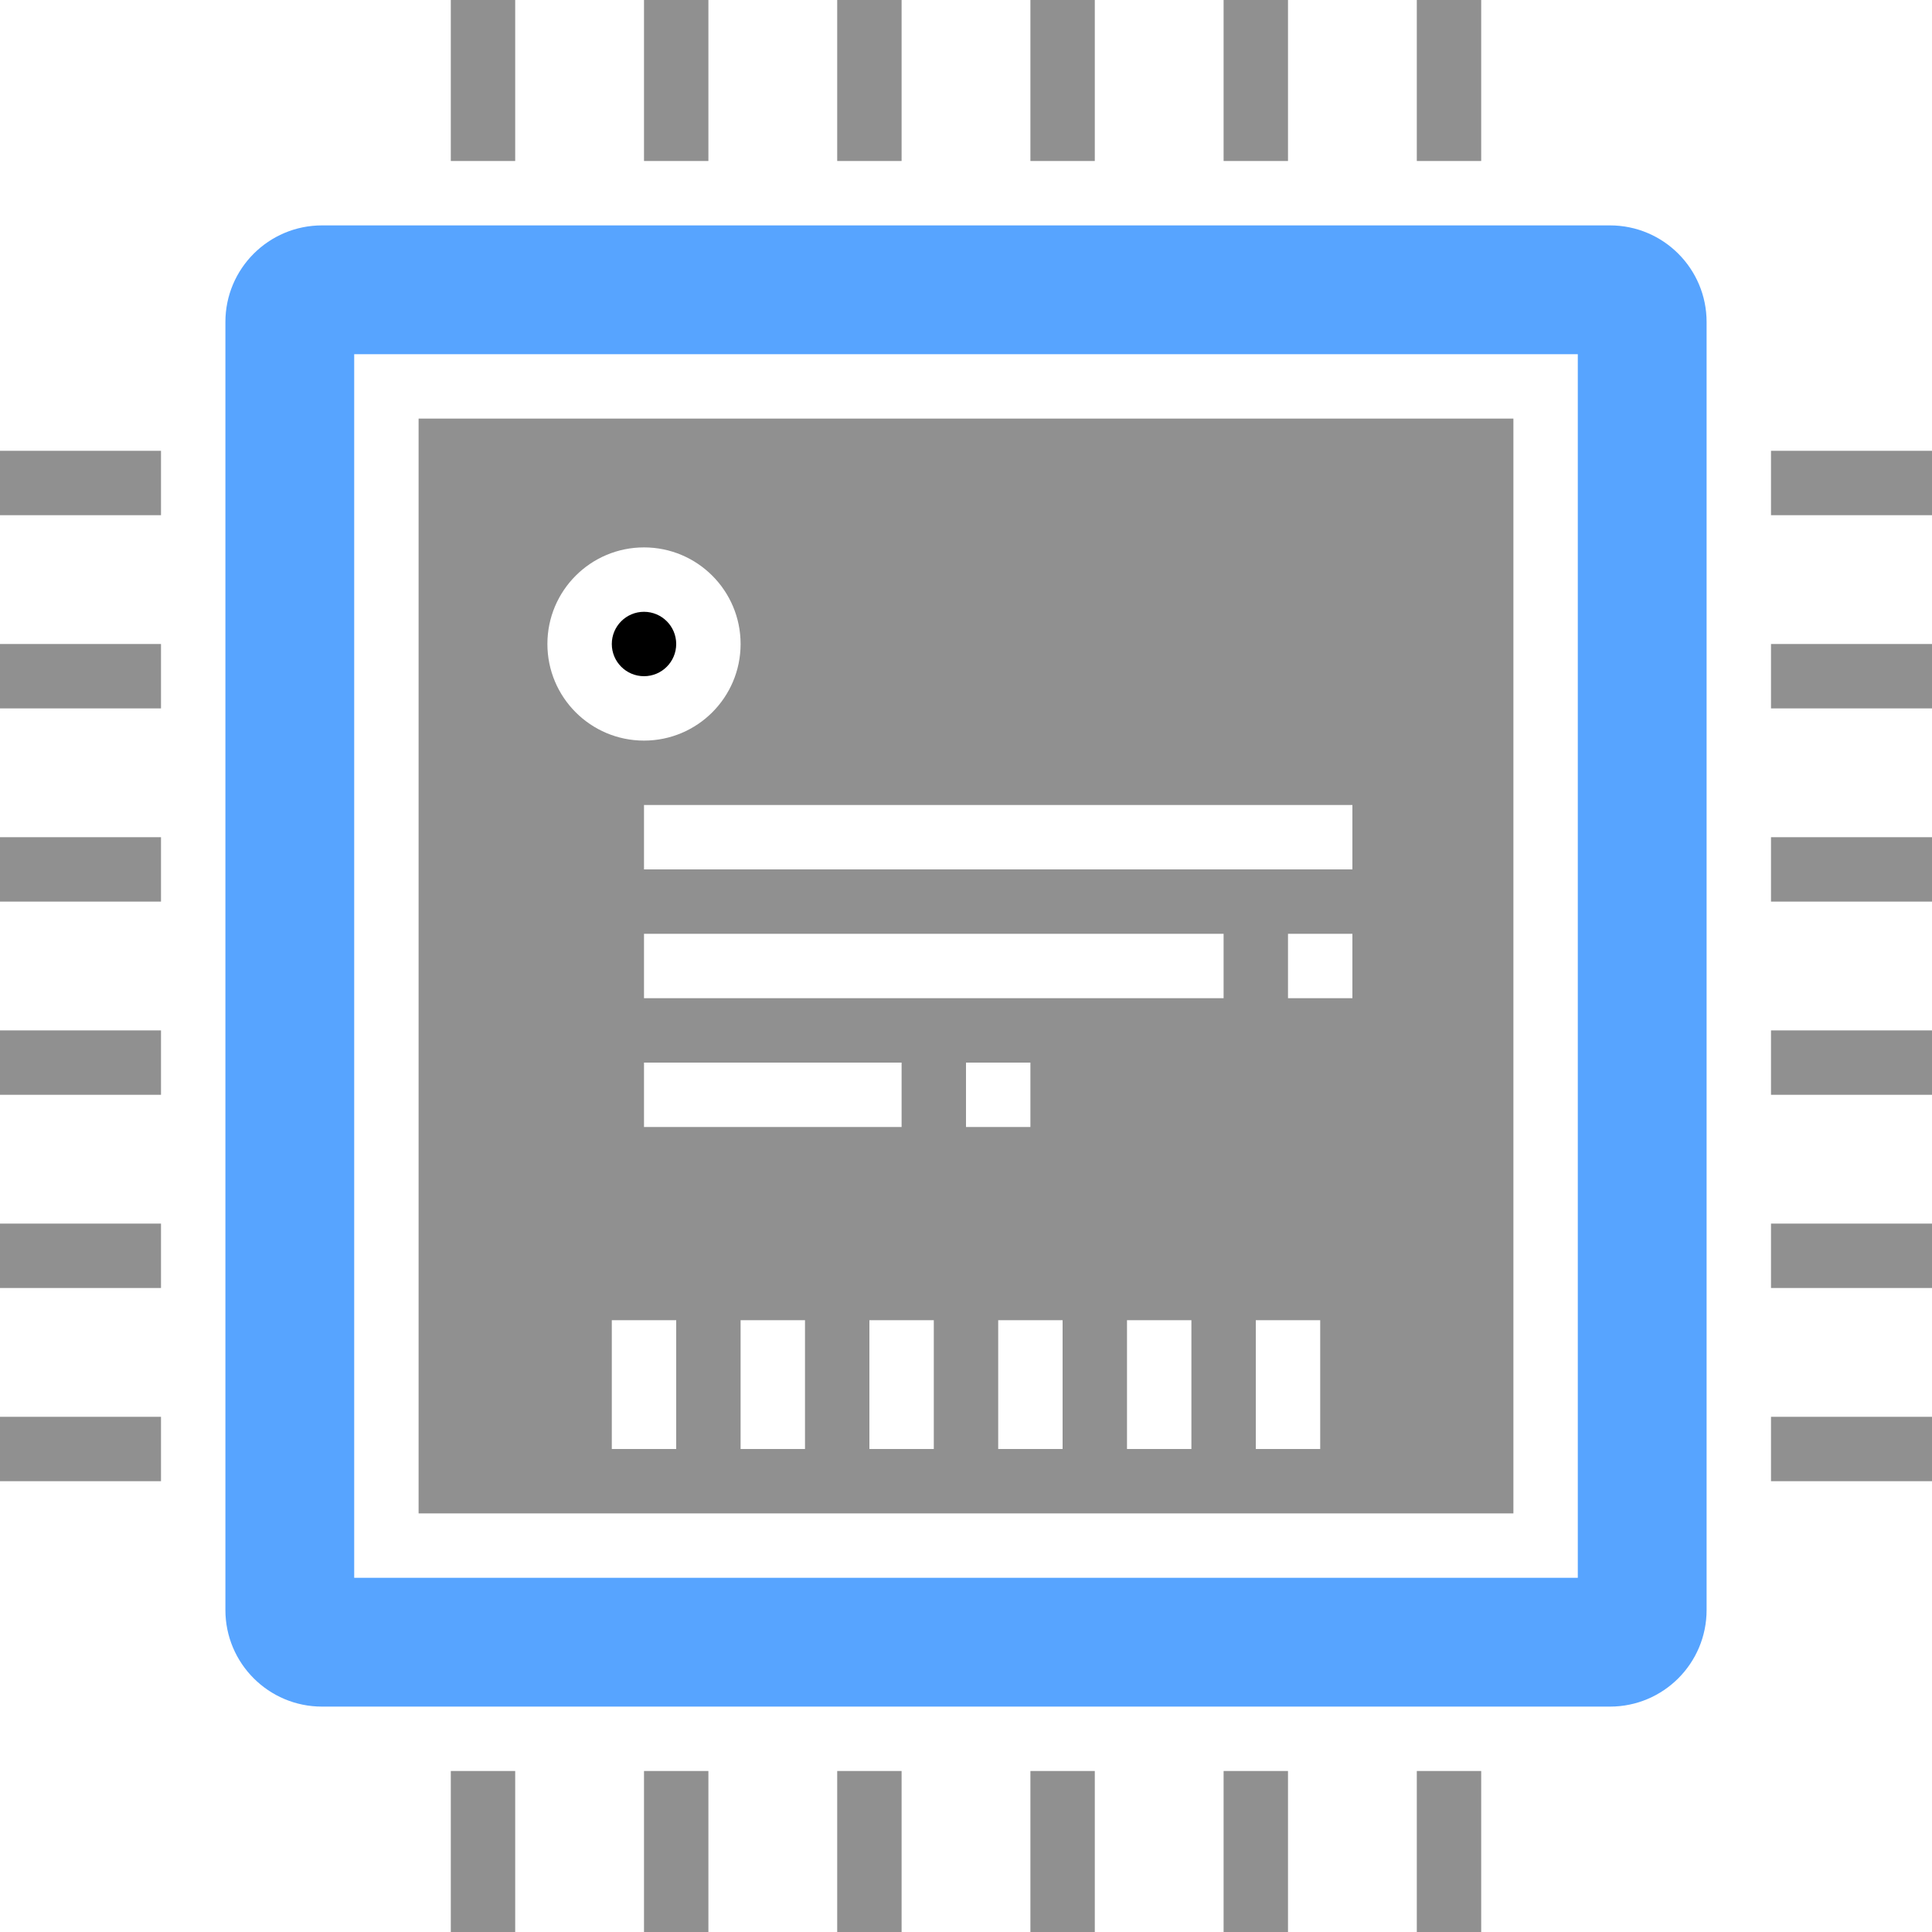
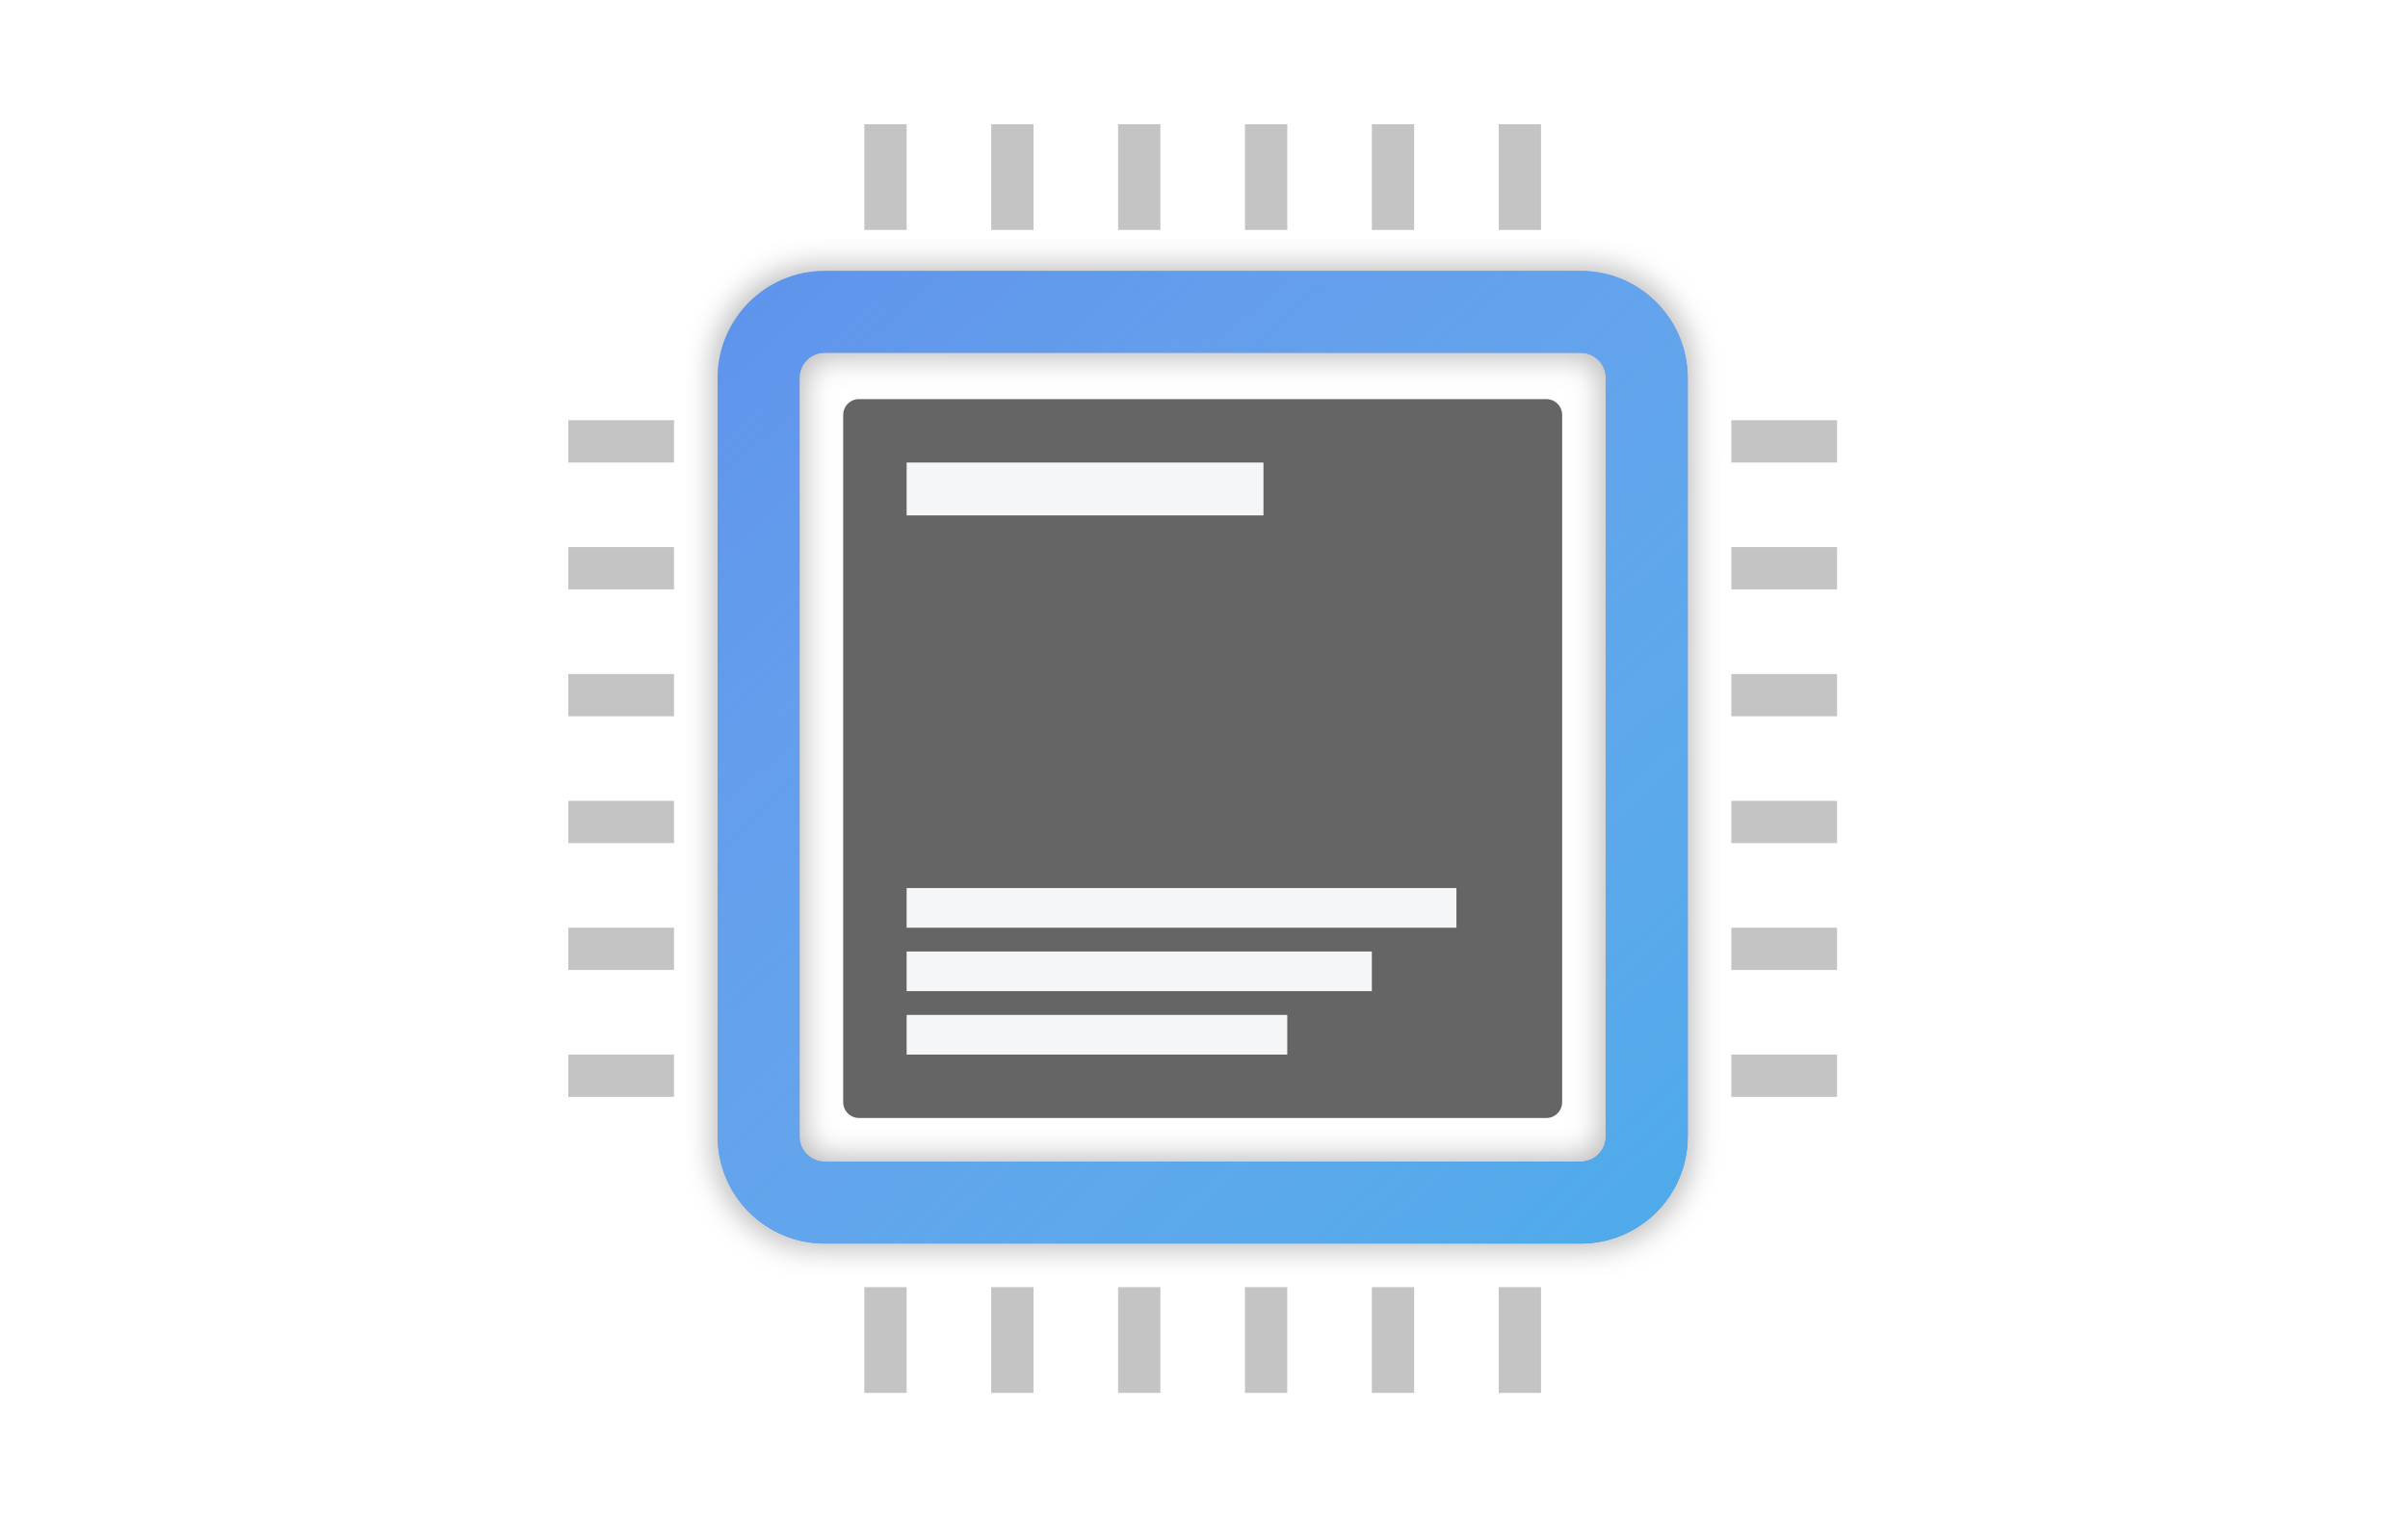
- <svg xmlns="http://www.w3.org/2000/svg" width="480" height="480" viewBox="0 0 480 480" fill="none">
-   <path d="M400 56H80C66.746 56 56 66.746 56 80V400C56 413.254 66.746 424 80 424H400C413.254 424 424 413.254 424 400V80C424 66.746 413.254 56 400 56ZM392 392H88V88H392V392Z" fill="#57A4FF" />
-   <path d="M376 104H104V376H376V104ZM136 160C136 146.746 146.746 136 160 136C173.254 136 184 146.746 184 160C184 173.254 173.254 184 160 184C146.746 184 136 173.254 136 160ZM160 264H224V280H160V264ZM168 360H152V328H168V360ZM200 360H184V328H200V360ZM232 360H216V328H232V360ZM264 360H248V328H264V360ZM240 280V264H256V280H240ZM296 360H280V328H296V360ZM304 248H160V232H304V248ZM328 360H312V328H328V360ZM336 248H320V232H336V248ZM336 216H160V200H336V216Z" fill="#909090" />
-   <path d="M168 160C168 164.418 164.418 168 160 168C155.582 168 152 164.418 152 160C152 155.582 155.582 152 160 152C164.418 152 168 155.582 168 160Z" fill="black" />
-   <path d="M0 160H40V176H0V160Z" fill="#909090" />
-   <path d="M0 208H40V224H0V208Z" fill="#909090" />
-   <path d="M0 112H40V128H0V112Z" fill="#909090" />
-   <path d="M208 0H224V40H208V0Z" fill="#909090" />
-   <path d="M0 256H40V272H0V256Z" fill="#909090" />
-   <path d="M112 0H128V40H112V0Z" fill="#909090" />
-   <path d="M160 0H176V40H160V0Z" fill="#909090" />
-   <path d="M208 440H224V480H208V440Z" fill="#909090" />
-   <path d="M0 304H40V320H0V304Z" fill="#909090" />
-   <path d="M160 440H176V480H160V440Z" fill="#909090" />
-   <path d="M0 352H40V368H0V352Z" fill="#909090" />
-   <path d="M112 440H128V480H112V440Z" fill="#909090" />
-   <path d="M440 208H480V224H440V208Z" fill="#909090" />
-   <path d="M440 256H480V272H440V256Z" fill="#909090" />
-   <path d="M256 0H272V40H256V0Z" fill="#909090" />
-   <path d="M440 352H480V368H440V352Z" fill="#909090" />
-   <path d="M304 440H320V480H304V440Z" fill="#909090" />
-   <path d="M256 440H272V480H256V440Z" fill="#909090" />
-   <path d="M440 160H480V176H440V160Z" fill="#909090" />
-   <path d="M440 304H480V320H440V304Z" fill="#909090" />
-   <path d="M352 0H368V40H352V0Z" fill="#909090" />
-   <path d="M304 0H320V40H304V0Z" fill="#909090" />
-   <path d="M352 440H368V480H352V440Z" fill="#909090" />
-   <path d="M440 112H480V128H440V112Z" fill="#909090" />
+ <svg xmlns="http://www.w3.org/2000/svg" width="911" height="573" viewBox="0 0 911 573" fill="none">
+   <path d="M215 207H255V223H215V207Z" fill="#C4C4C4" />
+   <path d="M215 255H255V271H215V255Z" fill="#C4C4C4" />
+   <path d="M215 159H255V175H215V159Z" fill="#C4C4C4" />
+   <path d="M423 47H439V87H423V47Z" fill="#C4C4C4" />
+   <path d="M215 303H255V319H215V303Z" fill="#C4C4C4" />
+   <path d="M327 47H343V87H327V47Z" fill="#C4C4C4" />
+   <path d="M375 47H391V87H375V47Z" fill="#C4C4C4" />
+   <path d="M423 487H439V527H423V487Z" fill="#C4C4C4" />
+   <path d="M215 351H255V367H215V351Z" fill="#C4C4C4" />
+   <path d="M375 487H391V527H375V487Z" fill="#C4C4C4" />
+   <path d="M215 399H255V415H215V399Z" fill="#C4C4C4" />
+   <path d="M327 487H343V527H327V487Z" fill="#C4C4C4" />
+   <path d="M655 255H695V271H655V255Z" fill="#C4C4C4" />
+   <path d="M655 303H695V319H655V303Z" fill="#C4C4C4" />
+   <path d="M471 47H487V87H471V47Z" fill="#C4C4C4" />
+   <path d="M655 399H695V415H655V399Z" fill="#C4C4C4" />
+   <path d="M519 487H535V527H519V487Z" fill="#C4C4C4" />
+   <path d="M471 487H487V527H471V487Z" fill="#C4C4C4" />
+   <path d="M655 207H695V223H655V207Z" fill="#C4C4C4" />
+   <path d="M655 351H695V367H655V351Z" fill="#C4C4C4" />
+   <path d="M567 47H583V87H567V47Z" fill="#C4C4C4" />
+   <path d="M519 47H535V87H519V47Z" fill="#C4C4C4" />
+   <path d="M567 487H583V527H567V487Z" fill="#C4C4C4" />
+   <path d="M655 159H695V175H655V159Z" fill="#C4C4C4" />
+   <g filter="url(#filter0_d)">
+     <rect x="287" y="118" width="336" height="337" rx="25" stroke="#326EE6" stroke-width="31" />
+     <rect x="287" y="118" width="336" height="337" rx="25" stroke="url(#paint0_linear)" stroke-width="31" />
+   </g>
+   <path d="M591 157C591 153.686 588.314 151 585 151H325C321.686 151 319 153.686 319 157V417C319 420.314 321.686 423 325 423H585C588.314 423 591 420.314 591 417V157Z" fill="#656565" />
+   <rect x="343" y="175" width="135" height="20" fill="#F5F6F8" />
+   <rect x="343" y="336" width="208" height="15" fill="#F5F6F8" />
+   <rect x="343" y="360" width="176" height="15" fill="#F5F6F8" />
+   <rect x="343" y="384" width="144" height="15" fill="#F5F6F8" />
+   <defs>
+     <filter id="filter0_d" x="259.5" y="90.5" width="391" height="392" filterUnits="userSpaceOnUse" color-interpolation-filters="sRGB">
+       <feFlood flood-opacity="0" result="BackgroundImageFix" />
+       <feColorMatrix in="SourceAlpha" type="matrix" values="0 0 0 0 0 0 0 0 0 0 0 0 0 0 0 0 0 0 127 0" />
+       <feMorphology radius="2" operator="dilate" in="SourceAlpha" result="effect1_dropShadow" />
+       <feOffset />
+       <feGaussianBlur stdDeviation="5" />
+       <feColorMatrix type="matrix" values="0 0 0 0 0 0 0 0 0 0 0 0 0 0 0 0 0 0 0.25 0" />
+       <feBlend mode="normal" in2="BackgroundImageFix" result="effect1_dropShadow" />
+       <feBlend mode="normal" in="SourceGraphic" in2="effect1_dropShadow" result="shape" />
+     </filter>
+     <linearGradient id="paint0_linear" x1="761.5" y1="606" x2="63.5" y2="-139.5" gradientUnits="userSpaceOnUse">
+       <stop stop-color="#2DA8E6" />
+       <stop offset="1" stop-color="white" stop-opacity="0" />
+     </linearGradient>
+   </defs>
</svg>
